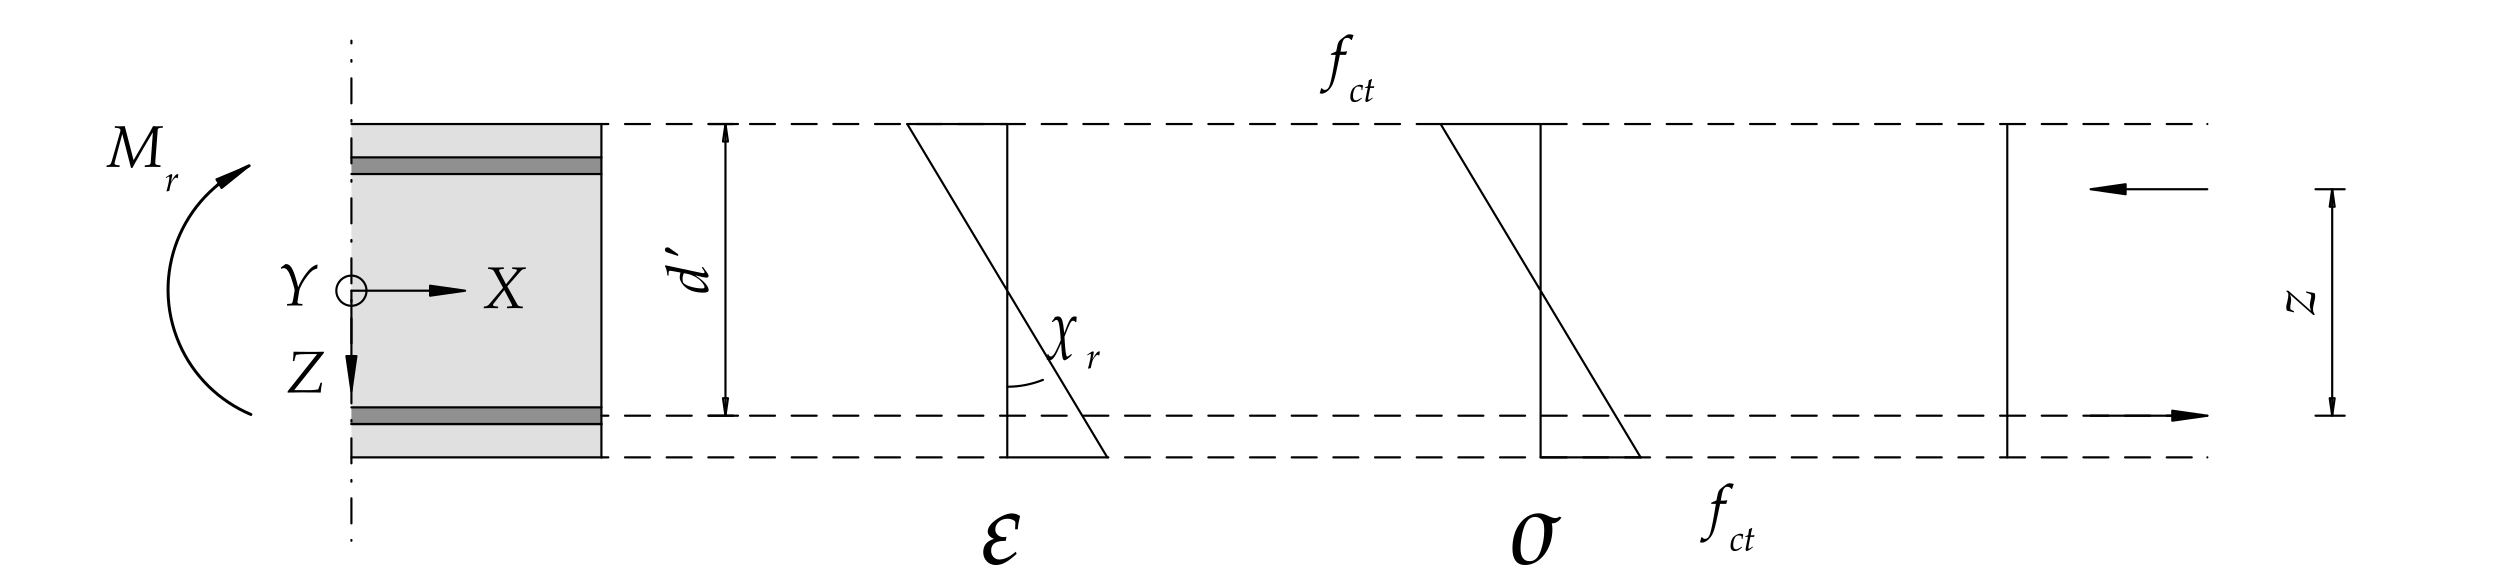
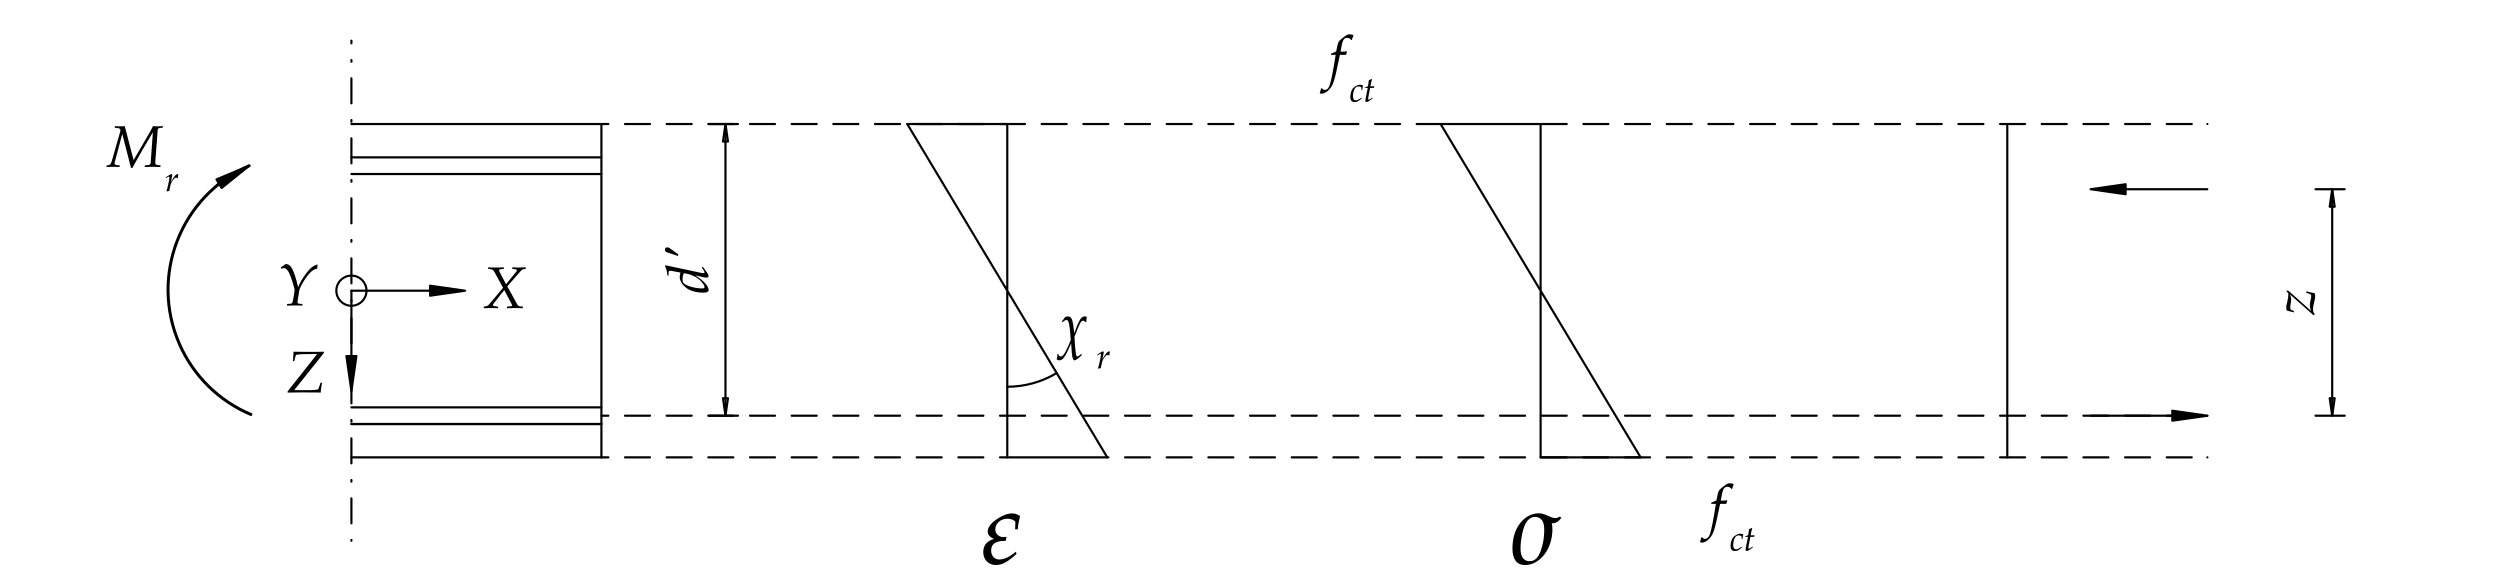
<svg xmlns="http://www.w3.org/2000/svg" version="1.1" id="svg1" width="566.929" height="132.283" viewBox="0 0 566.929 132.283">
  <defs id="defs1">
+     <clipPath clipPathUnits="userSpaceOnUse" id="clipPath17">
+       <path d="M -0.004,-9.9e-4 V 99.214 H 425.201 V -9.9e-4 H -0.004" transform="matrix(1,0,0,-1,-18.29667,70.83881)" clip-rule="evenodd" id="path17" />
+     </clipPath>
+     <clipPath clipPathUnits="userSpaceOnUse" id="clipPath18">
+       <path d="M -0.004,-9.9e-4 V 99.214 H 425.201 V -9.9e-4 H -0.004" transform="matrix(1,0,0,-1,-28.03197,66.70495)" clip-rule="evenodd" id="path18" />
+     </clipPath>
    <clipPath clipPathUnits="userSpaceOnUse" id="clipPath19">
-       <path d="M -0.004,-9.9e-4 V 99.214 H 425.201 V -9.9e-4 H -0.004" transform="matrix(1,0,0,-1,-18.29667,70.83881)" clip-rule="evenodd" id="path19" />
+       <path d="M -0.004,-9.9e-4 V 99.214 H 425.201 V -9.9e-4 H -0.004" transform="matrix(1,0,0,-1,-226.0745,86.04718)" clip-rule="evenodd" id="path19" />
    </clipPath>
    <clipPath clipPathUnits="userSpaceOnUse" id="clipPath20">
-       <path d="M -0.004,-9.9e-4 V 99.214 H 425.201 V -9.9e-4 H -0.004" transform="matrix(1,0,0,-1,-28.03197,66.70495)" clip-rule="evenodd" id="path20" />
+       <path d="M -0.004,-9.9e-4 V 99.214 H 425.201 V -9.9e-4 H -0.004" transform="matrix(1,0,0,-1,-229.5022,81.91332)" clip-rule="evenodd" id="path20" />
    </clipPath>
    <clipPath clipPathUnits="userSpaceOnUse" id="clipPath21">
-       <path d="M -0.004,-9.9e-4 V 99.214 H 425.201 V -9.9e-4 H -0.004" transform="matrix(1,0,0,-1,-178.8256,40.69378)" clip-rule="evenodd" id="path21" />
+       <path d="M -0.004,-9.9e-4 V 99.214 H 425.201 V -9.9e-4 H -0.004" transform="matrix(1,0,0,-1,-166.8523,3.424063)" clip-rule="evenodd" id="path21" />
    </clipPath>
    <clipPath clipPathUnits="userSpaceOnUse" id="clipPath22">
-       <path d="M -0.004,-9.9e-4 V 99.214 H 425.201 V -9.9e-4 H -0.004" transform="matrix(1,0,0,-1,-184.7612,36.55992)" clip-rule="evenodd" id="path22" />
+       <path d="M -0.004,-9.9e-4 V 99.214 H 425.201 V -9.9e-4 H -0.004" transform="matrix(1,0,0,-1,-256.3917,3.424063)" clip-rule="evenodd" id="path22" />
    </clipPath>
    <clipPath clipPathUnits="userSpaceOnUse" id="clipPath23">
-       <path d="M -0.004,-9.9e-4 V 99.214 H 425.201 V -9.9e-4 H -0.004" transform="matrix(1,0,0,-1,-226.0745,86.04718)" clip-rule="evenodd" id="path23" />
+       <path d="M -0.004,-9.9e-4 V 99.214 H 425.201 V -9.9e-4 H -0.004" transform="matrix(1,0,0,-1,-290.7436,9.68927)" clip-rule="evenodd" id="path23" />
    </clipPath>
    <clipPath clipPathUnits="userSpaceOnUse" id="clipPath24">
-       <path d="M -0.004,-9.9e-4 V 99.214 H 425.201 V -9.9e-4 H -0.004" transform="matrix(1,0,0,-1,-229.5022,81.91332)" clip-rule="evenodd" id="path24" />
-     </clipPath>
-     <clipPath clipPathUnits="userSpaceOnUse" id="clipPath25">
-       <path d="M -0.004,-9.9e-4 V 99.214 H 425.201 V -9.9e-4 H -0.004" transform="matrix(1,0,0,-1,-166.8523,3.424063)" clip-rule="evenodd" id="path25" />
+       <path d="M -0.004,-9.9e-4 V 99.214 H 425.201 V -9.9e-4 H -0.004" transform="matrix(1,0,0,-1,-294.1713,5.555413)" clip-rule="evenodd" id="path24" />
    </clipPath>
    <clipPath clipPathUnits="userSpaceOnUse" id="clipPath26">
-       <path d="M -0.004,-9.9e-4 V 99.214 H 425.201 V -9.9e-4 H -0.004" transform="matrix(1,0,0,-1,-256.3917,3.424063)" clip-rule="evenodd" id="path26" />
-     </clipPath>
-     <clipPath clipPathUnits="userSpaceOnUse" id="clipPath27">
-       <path d="M -0.004,-9.9e-4 V 99.214 H 425.201 V -9.9e-4 H -0.004" transform="matrix(1,0,0,-1,-290.7436,9.68927)" clip-rule="evenodd" id="path27" />
+       <path d="M -0.004,-9.9e-4 V 99.214 H 425.201 V -9.9e-4 H -0.004" transform="matrix(0,1,1,0,-45.64031,-393.6556)" clip-rule="evenodd" id="path26" />
    </clipPath>
    <clipPath clipPathUnits="userSpaceOnUse" id="clipPath28">
-       <path d="M -0.004,-9.9e-4 V 99.214 H 425.201 V -9.9e-4 H -0.004" transform="matrix(1,0,0,-1,-294.1713,5.555413)" clip-rule="evenodd" id="path28" />
+       <path d="M -0.004,-9.9e-4 V 99.214 H 425.201 V -9.9e-4 H -0.004" transform="matrix(0,1,1,0,-49.26397,-120.4173)" clip-rule="evenodd" id="path28" />
    </clipPath>
    <clipPath clipPathUnits="userSpaceOnUse" id="clipPath30">
-       <path d="M -0.004,-9.9e-4 V 99.214 H 425.201 V -9.9e-4 H -0.004" transform="matrix(0,1,1,0,-45.64031,-393.6556)" clip-rule="evenodd" id="path30" />
+       <path d="M -0.004,-9.9e-4 V 99.214 H 425.201 V -9.9e-4 H -0.004" transform="matrix(1,0,0,-1,-180.5264,40.69378)" clip-rule="evenodd" id="path30" />
+     </clipPath>
+     <clipPath clipPathUnits="userSpaceOnUse" id="clipPath31">
+       <path d="M -0.004,-9.9e-4 V 99.214 H 425.201 V -9.9e-4 H -0.004" transform="matrix(1,0,0,-1,-186.462,36.55992)" clip-rule="evenodd" id="path31" />
    </clipPath>
    <clipPath clipPathUnits="userSpaceOnUse" id="clipPath32">
-       <path d="M -0.004,-9.9e-4 V 99.214 H 425.201 V -9.9e-4 H -0.004" transform="matrix(0,1,1,0,-49.26397,-120.4173)" clip-rule="evenodd" id="path32" />
+       <path d="M -0.004,-9.9e-4 V 99.214 H 425.201 V -9.9e-4 H -0.004" transform="matrix(1,0,0,-1,-48.71762,32.4726)" clip-rule="evenodd" id="path32" />
+     </clipPath>
+     <clipPath clipPathUnits="userSpaceOnUse" id="clipPath33">
+       <path d="M -0.004,-9.9e-4 V 99.214 H 425.201 V -9.9e-4 H -0.004" transform="matrix(1,0,0,-1,-82.07581,46.8225)" clip-rule="evenodd" id="path33" />
    </clipPath>
    <clipPath clipPathUnits="userSpaceOnUse" id="clipPath34">
-       <path d="M -0.004,-9.9e-4 V 99.214 H 425.201 V -9.9e-4 H -0.004" transform="matrix(1,0,0,-1,-48.71762,32.4726)" clip-rule="evenodd" id="path34" />
-     </clipPath>
-     <clipPath clipPathUnits="userSpaceOnUse" id="clipPath35">
-       <path d="M -0.004,-9.9e-4 V 99.214 H 425.201 V -9.9e-4 H -0.004" transform="matrix(1,0,0,-1,-82.07581,46.8225)" clip-rule="evenodd" id="path35" />
-     </clipPath>
-     <clipPath clipPathUnits="userSpaceOnUse" id="clipPath36">
-       <path d="M -0.004,-9.9e-4 V 99.214 H 425.201 V -9.9e-4 H -0.004" transform="matrix(1,0,0,-1,-47.25952,47.26309)" clip-rule="evenodd" id="path36" />
+       <path d="M -0.004,-9.9e-4 V 99.214 H 425.201 V -9.9e-4 H -0.004" transform="matrix(1,0,0,-1,-47.25952,47.26309)" clip-rule="evenodd" id="path34" />
    </clipPath>
  </defs>
-   <g id="layer-MC0">
-     <path id="path1" d="m 59.768,78.117 v -5.669 h 42.52 v 5.669 z m 0,-48.189 h 42.52 V 69.613 H 59.768 Z m 0,-8.504 h 42.52 v 5.669 H 59.768 Z" style="fill:#e0e0e0;fill-opacity:1;fill-rule:nonzero;stroke:none" transform="matrix(1.333333,0,0,-1.333333,0,132.2835)" />
-     <path id="path2" d="m 59.768,72.448 v -2.835 h 42.52 v 2.835 z m 0,-42.52 v -2.835 h 42.52 v 2.835 z" style="fill:#909090;fill-opacity:1;fill-rule:nonzero;stroke:none" transform="matrix(1.333333,0,0,-1.333333,0,132.2835)" />
+   <g id="g1">
+     <path id="path1" d="M 42.371,71.017 C 30.726,65.918 25.42,52.344 30.519,40.7 m 0,0 c 2.365,-5.402 6.714,-9.69 12.149,-11.98" style="fill:none;stroke:#000000;stroke-width:0.51;stroke-linecap:round;stroke-linejoin:round;stroke-miterlimit:10;stroke-dasharray:none;stroke-opacity:1" transform="matrix(1.333333,0,0,-1.333333,0,132.2835)" />
+     <path id="path2" d="m 39.935,69.567 2.436,1.449 M 37.255,67.973 36.89,67.756 m 5.481,3.261 v 0 l -5.551,-2.313 0.87,-1.462 4.681,3.774" style="fill:none;stroke:#000000;stroke-width:0.368;stroke-linecap:round;stroke-linejoin:round;stroke-miterlimit:10;stroke-dasharray:none;stroke-opacity:1" transform="matrix(1.333333,0,0,-1.333333,0,132.2835)" />
+     <path id="path3" d="m 37.69,67.242 4.681,3.774 -5.551,-2.313 z" style="fill:#000000;fill-opacity:1;fill-rule:nonzero;stroke:none" transform="matrix(1.333333,0,0,-1.333333,0,132.2835)" />
+     <path id="path4" d="m 59.768,78.117 h 42.52 M 59.768,72.448 h 42.52 m 52.022,5.669 h 17.008 M 375.411,67.028 h -19.843 m 5.953,0 h 0.425 m -6.378,0 v 0 l 5.953,-0.85 v 1.701 l -5.953,-0.85" style="fill:none;stroke:#000000;stroke-width:0.368;stroke-linecap:round;stroke-linejoin:round;stroke-miterlimit:10;stroke-dasharray:none;stroke-opacity:1" transform="matrix(1.333333,0,0,-1.333333,0,132.2835)" />
+     <path id="path5" d="m 361.522,67.878 -5.953,-0.85 5.953,-0.85 z" style="fill:#000000;fill-opacity:1;fill-rule:nonzero;stroke:none" transform="matrix(1.333333,0,0,-1.333333,0,132.2835)" />
+     <path id="path6" d="m 102.287,78.117 h 1.177 m 2.835,0 h 4.252 m 2.835,0 h 4.252 m 2.835,0 h 4.252 m 2.835,0 h 4.252 m 2.835,0 h 4.252 m 2.835,0 h 4.252 m 2.835,0 h 4.252 m 2.835,0 h 4.252 m 2.835,0 h 4.252 m 2.835,0 h 4.252 m 2.835,0 h 4.252 m 2.835,0 h 4.252 m 2.835,0 h 4.252 m 2.835,0 h 4.252 m 2.835,0 h 4.252 m 2.835,0 h 4.252 m 2.835,0 h 4.252 m 2.835,0 h 4.252 m 2.835,0 h 4.252 m 2.835,0 h 4.252 m 2.835,0 h 4.252 m 2.835,0 h 4.252 m 2.835,0 h 4.252 m 2.835,0 h 4.252 m 2.835,0 h 4.252 m 2.835,0 h 4.252 m 2.835,0 h 4.252 m 2.835,0 h 4.252 m 2.835,0 h 4.252 m 2.835,0 h 4.252 m 2.835,0 h 4.252 m 2.835,0 h 4.252 m 2.835,0 h 4.252 m 2.835,0 h 4.252 m 2.835,0 h 4.252 m 2.835,0 h 4.252 m 2.835,0 h 4.252 m 2.835,0 h 4.252 m -270.468,0 v 0 m 273.124,0 v 0 M 59.768,69.613 h 42.52 m 142.73,8.504 h 17.008 M 59.768,21.424 h 42.52 m -42.52,5.669 h 42.52 m 0,-5.669 h 1.177 m 2.835,0 h 4.252 m 2.835,0 h 4.252 m 2.835,0 h 4.252 m 2.835,0 h 4.252" style="fill:none;stroke:#000000;stroke-width:0.368;stroke-linecap:round;stroke-linejoin:round;stroke-miterlimit:10;stroke-dasharray:none;stroke-opacity:1" transform="matrix(1.333333,0,0,-1.333333,0,132.2835)" />
+     <path id="path7" d="m 134.646,21.424 h 4.252 m 2.835,0 h 4.252 m 2.835,0 h 4.252 m 2.835,0 h 4.252 m 2.835,0 h 4.252 m 2.835,0 h 4.252 m 2.835,0 h 4.252 m 2.835,0 h 4.252 m 2.835,0 h 4.252 m 2.835,0 h 4.252 m 2.835,0 h 4.252 m 2.835,0 h 4.252 m 2.835,0 h 4.252 m 2.835,0 h 4.252 m 2.835,0 h 4.252 m 2.835,0 h 4.252 m 2.835,0 h 4.252 m 2.835,0 h 4.252 m 2.835,0 h 4.252 m 2.835,0 h 4.252 m 2.835,0 h 4.252 m 2.835,0 h 4.252 m 2.835,0 h 4.252 m 2.835,0 h 4.252 m 2.835,0 h 4.252 m 2.835,0 h 4.252 m 2.835,0 h 4.252 m 2.835,0 h 4.252 m 2.835,0 h 4.252 m 2.835,0 h 4.252 m 2.835,0 h 4.252 m 2.835,0 h 4.252 m 2.835,0 h 4.252 m 2.835,0 h 4.252 m -270.468,0 v 0 m 273.124,0 v 0 m -204.094,0 h 17.008 m -17.008,0 h 17.008 M 59.768,27.093 h 42.52 m -42.52,2.835 h 42.52 m 253.281,-1.417 h 19.843 m -5.953,0 h -0.425 m 6.378,0 v 0 l -5.953,0.85 v -1.701 l 5.953,0.85" style="fill:none;stroke:#000000;stroke-width:0.368;stroke-linecap:round;stroke-linejoin:round;stroke-miterlimit:10;stroke-dasharray:none;stroke-opacity:1" transform="matrix(1.333333,0,0,-1.333333,0,132.2835)" />
+     <path id="path8" d="m 369.459,27.66 5.953,0.85 -5.953,0.85 z" style="fill:#000000;fill-opacity:1;fill-rule:nonzero;stroke:none" transform="matrix(1.333333,0,0,-1.333333,0,132.2835)" />
+     <path id="path9" d="m 102.287,28.511 h 1.177 m 2.835,0 h 4.252 m 2.835,0 h 4.252 m 2.835,0 h 4.252 m 2.835,0 h 4.252 m 2.835,0 h 4.252 m 2.835,0 h 4.252 m 2.835,0 h 4.252 m 2.835,0 h 4.252 m 2.835,0 h 4.252 m 2.835,0 h 4.252 m 2.835,0 h 4.252 m 2.835,0 h 4.252 m 2.835,0 h 4.252 m 2.835,0 h 4.252 m 2.835,0 h 4.252 m 2.835,0 h 4.252 m 2.835,0 h 4.252 m 2.835,0 h 4.252 m 2.835,0 h 4.252 m 2.835,0 h 4.252 m 2.835,0 h 4.252 m 2.835,0 h 4.252 m 2.835,0 h 4.252 m 2.835,0 h 4.252 m 2.835,0 h 4.252 m 2.835,0 h 4.252 m 2.835,0 h 4.252 m 2.835,0 h 4.252 m 2.835,0 h 4.252 m 2.835,0 h 4.252 m 2.835,0 h 4.252 m 2.835,0 h 4.252 m 2.835,0 h 4.252 m 2.835,0 h 4.252 m 2.835,0 h 4.252 m 2.835,0 h 4.252 m 2.835,0 h 4.252 m 2.835,0 h 4.252 m -270.468,0 v 0 m 273.124,0 v 0 M 262.025,21.424 h 17.008 M 59.768,10.205 v 4.252 m 0,5.953 v 4.252 m 0,5.953 v 4.252 m 0,5.953 v 4.252 m 0,5.953 v 4.252 m 0,5.953 v 4.252 m 0,5.953 v 4.252 m 0,5.953 v 4.252" style="fill:none;stroke:#000000;stroke-width:0.368;stroke-linecap:round;stroke-linejoin:round;stroke-miterlimit:10;stroke-dasharray:none;stroke-opacity:1" transform="matrix(1.333333,0,0,-1.333333,0,132.2835)" />
+     <path id="path10" d="m 59.768,91.843 v 0.448 m 0,-85.039 v 0.119 m 0,9.921 v 0.283 m 0,9.921 v 0.283 m 0,9.921 v 0.283 m 0,9.921 v 0.283 m 0,9.921 v 0.283 m 0,9.921 v 0.283 m 0,9.921 v 0.283 m 0,9.921 v 0.283 m 0,-81.757 v 0 m 0,85.039 v 0 M 102.287,78.117 V 21.424 m 69.029,56.693 V 21.424 m 90.709,56.693 V 21.424 m 79.37,56.693 V 21.424 m -153.071,0 -34.016,56.693 m 90.709,0 34.016,-56.693" style="fill:none;stroke:#000000;stroke-width:0.368;stroke-linecap:round;stroke-linejoin:round;stroke-miterlimit:10;stroke-dasharray:none;stroke-opacity:1" transform="matrix(1.333333,0,0,-1.333333,0,132.2835)" />
+     <path id="path11" d="m 62.333,49.771 c 0,1.417 -1.149,2.565 -2.565,2.565 m 0,0 c -1.417,0 -2.565,-1.149 -2.565,-2.565 m 0,0 c 0,-1.417 1.149,-2.565 2.565,-2.565 m 0,0 c 1.417,0 2.565,1.149 2.565,2.565" style="fill:none;stroke:#000000;stroke-width:0.368;stroke-linecap:round;stroke-linejoin:round;stroke-miterlimit:10;stroke-dasharray:none;stroke-opacity:1" transform="matrix(1.333333,0,0,-1.333333,0,132.2835)" />
+     <path id="path12" d="m 171.317,33.436 c 2.96,0 5.865,0.805 8.404,2.328" style="fill:none;stroke:#000000;stroke-width:0.368;stroke-linecap:round;stroke-linejoin:round;stroke-miterlimit:10;stroke-dasharray:none;stroke-opacity:1" transform="matrix(1.333333,0,0,-1.333333,0,132.2835)" />
+     <path id="path13" d="m 59.768,49.771 h 19.333 m -5.953,0 h -0.425 m 6.378,0 v 0 l -5.953,0.85 v -1.701 l 5.953,0.85" style="fill:none;stroke:#000000;stroke-width:0.368;stroke-linecap:round;stroke-linejoin:round;stroke-miterlimit:10;stroke-dasharray:none;stroke-opacity:1" transform="matrix(1.333333,0,0,-1.333333,0,132.2835)" />
+     <path id="path14" d="m 73.148,48.92 5.953,0.85 -5.953,0.85 z" style="fill:#000000;fill-opacity:1;fill-rule:nonzero;stroke:none" transform="matrix(1.333333,0,0,-1.333333,0,132.2835)" />
+     <path id="path15" d="m 59.768,49.771 v -17.071 m 0,5.953 v 0.425 m 0,-6.378 v 0 l 0.85,5.953 h -1.701 l 0.85,-5.953" style="fill:none;stroke:#000000;stroke-width:0.368;stroke-linecap:round;stroke-linejoin:round;stroke-miterlimit:10;stroke-dasharray:none;stroke-opacity:1" transform="matrix(1.333333,0,0,-1.333333,0,132.2835)" />
+     <path id="path16" d="m 58.917,38.653 0.85,-5.953 0.85,5.953 z" style="fill:#000000;fill-opacity:1;fill-rule:nonzero;stroke:none" transform="matrix(1.333333,0,0,-1.333333,0,132.2835)" />
+     <text id="text16" xml:space="preserve" transform="matrix(1.333333,0,0,1.333333,24.39556,37.83172)" clip-path="url(#clipPath17)">
+       <tspan style="font-style:italic;font-variant:normal;font-weight:normal;font-stretch:normal;font-size:10.007px;font-family:'Palatino Linotype';writing-mode:lr-tb;fill:#000000;fill-opacity:1;fill-rule:nonzero;stroke:none" x="0" y="0" id="tspan16">M</tspan>
+     </text>
+     <text id="text17" xml:space="preserve" transform="matrix(1.333333,0,0,1.333333,37.37596,43.34353)" clip-path="url(#clipPath18)">
+       <tspan style="font-style:italic;font-variant:normal;font-weight:normal;font-stretch:normal;font-size:6.004px;font-family:'Palatino Linotype';writing-mode:lr-tb;fill:#000000;fill-opacity:1;fill-rule:nonzero;stroke:none" x="0" y="0" id="tspan17">r</tspan>
+     </text>
+     <text id="text18" xml:space="preserve" transform="matrix(1.333333,0,0,1.333333,301.4327,17.55389)" clip-path="url(#clipPath19)">
+       <tspan style="font-style:italic;font-variant:normal;font-weight:normal;font-stretch:normal;font-size:10.007px;font-family:'Palatino Linotype';writing-mode:lr-tb;fill:#000000;fill-opacity:1;fill-rule:nonzero;stroke:none" x="0" y="0" id="tspan18">f</tspan>
+     </text>
+     <text id="text19" xml:space="preserve" transform="matrix(1.333333,0,0,1.333333,306.0029,23.06571)" clip-path="url(#clipPath20)">
+       <tspan style="font-style:italic;font-variant:normal;font-weight:normal;font-stretch:normal;font-size:6.004px;font-family:'Palatino Linotype';writing-mode:lr-tb;fill:#000000;fill-opacity:1;fill-rule:nonzero;stroke:none" x="0 2.444" y="0" id="tspan19">ct</tspan>
+     </text>
+     <text id="text20" xml:space="preserve" transform="matrix(1.333333,0,0,1.333333,222.4697,127.7181)" clip-path="url(#clipPath21)">
+       <tspan style="font-style:italic;font-variant:normal;font-weight:normal;font-stretch:normal;font-size:18.013px;font-family:'Palatino Linotype';writing-mode:lr-tb;fill:#000000;fill-opacity:1;fill-rule:nonzero;stroke:none" x="0" y="0" id="tspan20">ε</tspan>
+     </text>
+     <text id="text21" xml:space="preserve" transform="matrix(1.333333,0,0,1.333333,341.8555,127.7181)" clip-path="url(#clipPath22)">
+       <tspan style="font-style:italic;font-variant:normal;font-weight:normal;font-stretch:normal;font-size:18.013px;font-family:'Palatino Linotype';writing-mode:lr-tb;fill:#000000;fill-opacity:1;fill-rule:nonzero;stroke:none" x="0" y="0" id="tspan21">σ</tspan>
+     </text>
+     <text id="text22" xml:space="preserve" transform="matrix(1.333333,0,0,1.333333,387.6581,119.3644)" clip-path="url(#clipPath23)">
+       <tspan style="font-style:italic;font-variant:normal;font-weight:normal;font-stretch:normal;font-size:10.007px;font-family:'Palatino Linotype';writing-mode:lr-tb;fill:#000000;fill-opacity:1;fill-rule:nonzero;stroke:none" x="0" y="0" id="tspan22">f</tspan>
+     </text>
+     <text id="text23" xml:space="preserve" transform="matrix(1.333333,0,0,1.333333,392.2284,124.8762)" clip-path="url(#clipPath24)">
+       <tspan style="font-style:italic;font-variant:normal;font-weight:normal;font-stretch:normal;font-size:6.004px;font-family:'Palatino Linotype';writing-mode:lr-tb;fill:#000000;fill-opacity:1;fill-rule:nonzero;stroke:none" x="0 2.444" y="0" id="tspan23">ct</tspan>
+     </text>
+     <path id="path25" d="m 396.656,28.511 -0.425,2.976 h 0.85 l -0.425,-2.976 m 0,38.517 -0.425,-2.976 h 0.85 l -0.425,2.976 m 0,-38.517 h -2.126 m 2.126,0 h 2.126 m -2.126,38.517 h -2.126 m 2.126,0 h 2.126 m -2.126,-38.517 h -2.835 m 2.835,38.517 h -2.835 m 2.835,-38.517 v 0 m 0,38.517 v 0" style="fill:none;stroke:#000000;stroke-width:0.368;stroke-linecap:round;stroke-linejoin:round;stroke-miterlimit:10;stroke-dasharray:none;stroke-opacity:1" transform="matrix(1.333333,0,0,-1.333333,0,132.2835)" />
+     <text id="text25" xml:space="preserve" transform="matrix(0,-1.333333,1.333333,0,524.8742,71.42972)" clip-path="url(#clipPath26)">
+       <tspan style="font-style:italic;font-variant:normal;font-weight:normal;font-stretch:normal;font-size:10.007px;font-family:'Palatino Linotype';writing-mode:lr-tb;fill:#000000;fill-opacity:1;fill-rule:nonzero;stroke:none" x="0" y="0" id="tspan25">z</tspan>
+     </text>
+     <path id="path27" d="m 396.656,28.511 v 38.517 m -273.268,-38.517 -0.425,2.976 h 0.85 l -0.425,-2.976 m 0,49.606 -0.425,-2.976 h 0.85 l -0.425,2.976 m 0,-49.606 h -2.126 m 2.126,0 h 2.126 m -2.126,49.606 h -2.126 m 2.126,0 h 2.126 m -2.126,-49.606 h -2.835 m 2.835,49.606 h -2.835 m 2.835,-49.606 v 0 m 0,49.606 v 0" style="fill:none;stroke:#000000;stroke-width:0.368;stroke-linecap:round;stroke-linejoin:round;stroke-miterlimit:10;stroke-dasharray:none;stroke-opacity:1" transform="matrix(1.333333,0,0,-1.333333,0,132.2835)" />
+     <text id="text27" xml:space="preserve" transform="matrix(0,-1.333333,1.333333,0,160.5564,66.59817)" clip-path="url(#clipPath28)">
+       <tspan style="font-style:italic;font-variant:normal;font-weight:normal;font-stretch:normal;font-size:10.007px;font-family:'Palatino Linotype';writing-mode:lr-tb;fill:#000000;fill-opacity:1;fill-rule:nonzero;stroke:none" x="0 5.004" y="0" id="tspan27">d'</tspan>
+     </text>
+     <path id="path29" d="m 123.387,28.511 v 49.606" style="fill:none;stroke:#000000;stroke-width:0.368;stroke-linecap:round;stroke-linejoin:round;stroke-miterlimit:10;stroke-dasharray:none;stroke-opacity:1" transform="matrix(1.333333,0,0,-1.333333,0,132.2835)" />
+     <text id="text29" xml:space="preserve" transform="matrix(1.333333,0,0,1.333333,240.7018,78.02509)" clip-path="url(#clipPath30)">
+       <tspan style="font-style:italic;font-variant:normal;font-weight:normal;font-stretch:normal;font-size:10.007px;font-family:'Palatino Linotype';writing-mode:lr-tb;fill:#000000;fill-opacity:1;fill-rule:nonzero;stroke:none" x="0" y="0" id="tspan29">χ</tspan>
+     </text>
+     <text id="text30" xml:space="preserve" transform="matrix(1.333333,0,0,1.333333,248.6161,83.53691)" clip-path="url(#clipPath31)">
+       <tspan style="font-style:italic;font-variant:normal;font-weight:normal;font-stretch:normal;font-size:6.004px;font-family:'Palatino Linotype';writing-mode:lr-tb;fill:#000000;fill-opacity:1;fill-rule:nonzero;stroke:none" x="0" y="0" id="tspan30">r</tspan>
+     </text>
+     <text id="text31" xml:space="preserve" transform="matrix(1.333333,0,0,1.333333,64.95683,88.98667)" clip-path="url(#clipPath32)">
+       <tspan style="font-style:italic;font-variant:normal;font-weight:normal;font-stretch:normal;font-size:10.007px;font-family:'Palatino Linotype';writing-mode:lr-tb;fill:#000000;fill-opacity:1;fill-rule:nonzero;stroke:none" x="0" y="0" id="tspan31">Z</tspan>
+     </text>
+     <text id="text32" xml:space="preserve" transform="matrix(1.333333,0,0,1.333333,109.4344,69.85347)" clip-path="url(#clipPath33)">
+       <tspan style="font-style:italic;font-variant:normal;font-weight:normal;font-stretch:normal;font-size:10.007px;font-family:'Palatino Linotype';writing-mode:lr-tb;fill:#000000;fill-opacity:1;fill-rule:nonzero;stroke:none" x="0" y="0" id="tspan32">X</tspan>
+     </text>
+     <text id="text33" xml:space="preserve" transform="matrix(1.333333,0,0,1.333333,63.01269,69.26601)" clip-path="url(#clipPath34)">
+       <tspan style="font-style:italic;font-variant:normal;font-weight:normal;font-stretch:normal;font-size:10.007px;font-family:'Palatino Linotype';writing-mode:lr-tb;fill:#000000;fill-opacity:1;fill-rule:nonzero;stroke:none" x="0" y="0" id="tspan33">Y</tspan>
+     </text>
  </g>
-   <path id="path3" d="M 42.371,71.017 C 30.726,65.918 25.42,52.344 30.519,40.7 m 0,0 c 2.365,-5.402 6.714,-9.69 12.149,-11.98" style="fill:none;stroke:#000000;stroke-width:0.51;stroke-linecap:round;stroke-linejoin:round;stroke-miterlimit:10;stroke-dasharray:none;stroke-opacity:1" transform="matrix(1.333333,0,0,-1.333333,0,132.2835)" />
-   <path id="path4" d="m 39.935,69.567 2.436,1.449 M 37.255,67.973 36.89,67.756 m 5.481,3.261 v 0 l -5.551,-2.313 0.87,-1.462 4.681,3.774" style="fill:none;stroke:#000000;stroke-width:0.368;stroke-linecap:round;stroke-linejoin:round;stroke-miterlimit:10;stroke-dasharray:none;stroke-opacity:1" transform="matrix(1.333333,0,0,-1.333333,0,132.2835)" />
-   <path id="path5" d="m 37.69,67.242 4.681,3.774 -5.551,-2.313 z" style="fill:#000000;fill-opacity:1;fill-rule:nonzero;stroke:none" transform="matrix(1.333333,0,0,-1.333333,0,132.2835)" />
-   <path id="path6" d="m 171.317,33.436 c 2.078,0 4.137,0.397 6.066,1.168" style="fill:none;stroke:#000000;stroke-width:0.368;stroke-linecap:round;stroke-linejoin:round;stroke-miterlimit:10;stroke-dasharray:none;stroke-opacity:1" transform="matrix(1.333333,0,0,-1.333333,0,132.2835)" />
-   <path id="path7" d="m 59.768,78.117 h 42.52 M 59.768,72.448 h 42.52 m 52.022,5.669 h 17.008 M 375.411,67.028 h -19.843 m 5.953,0 h 0.425 m -6.378,0 v 0 l 5.953,-0.85 v 1.701 l -5.953,-0.85" style="fill:none;stroke:#000000;stroke-width:0.368;stroke-linecap:round;stroke-linejoin:round;stroke-miterlimit:10;stroke-dasharray:none;stroke-opacity:1" transform="matrix(1.333333,0,0,-1.333333,0,132.2835)" />
-   <path id="path8" d="m 361.522,67.878 -5.953,-0.85 5.953,-0.85 z" style="fill:#000000;fill-opacity:1;fill-rule:nonzero;stroke:none" transform="matrix(1.333333,0,0,-1.333333,0,132.2835)" />
-   <path id="path9" d="m 102.287,78.117 h 1.177 m 2.835,0 h 4.252 m 2.835,0 h 4.252 m 2.835,0 h 4.252 m 2.835,0 h 4.252 m 2.835,0 h 4.252 m 2.835,0 h 4.252 m 2.835,0 h 4.252 m 2.835,0 h 4.252 m 2.835,0 h 4.252 m 2.835,0 h 4.252 m 2.835,0 h 4.252 m 2.835,0 h 4.252 m 2.835,0 h 4.252 m 2.835,0 h 4.252 m 2.835,0 h 4.252 m 2.835,0 h 4.252 m 2.835,0 h 4.252 m 2.835,0 h 4.252 m 2.835,0 h 4.252 m 2.835,0 h 4.252 m 2.835,0 h 4.252 m 2.835,0 h 4.252 m 2.835,0 h 4.252 m 2.835,0 h 4.252 m 2.835,0 h 4.252 m 2.835,0 h 4.252 m 2.835,0 h 4.252 m 2.835,0 h 4.252 m 2.835,0 h 4.252 m 2.835,0 h 4.252 m 2.835,0 h 4.252 m 2.835,0 h 4.252 m 2.835,0 h 4.252 m 2.835,0 h 4.252 m 2.835,0 h 4.252 m 2.835,0 h 4.252 m 2.835,0 h 4.252 m 2.835,0 h 4.252 m -270.468,0 v 0 m 273.124,0 v 0 M 59.768,69.613 h 42.52 m 142.73,8.504 h 17.008 M 59.768,21.424 h 42.52 m -42.52,5.669 h 42.52 m 0,-5.669 h 1.177 m 2.835,0 h 4.252 m 2.835,0 h 4.252 m 2.835,0 h 4.252 m 2.835,0 h 4.252" style="fill:none;stroke:#000000;stroke-width:0.368;stroke-linecap:round;stroke-linejoin:round;stroke-miterlimit:10;stroke-dasharray:none;stroke-opacity:1" transform="matrix(1.333333,0,0,-1.333333,0,132.2835)" />
-   <path id="path10" d="m 134.646,21.424 h 4.252 m 2.835,0 h 4.252 m 2.835,0 h 4.252 m 2.835,0 h 4.252 m 2.835,0 h 4.252 m 2.835,0 h 4.252 m 2.835,0 h 4.252 m 2.835,0 h 4.252 m 2.835,0 h 4.252 m 2.835,0 h 4.252 m 2.835,0 h 4.252 m 2.835,0 h 4.252 m 2.835,0 h 4.252 m 2.835,0 h 4.252 m 2.835,0 h 4.252 m 2.835,0 h 4.252 m 2.835,0 h 4.252 m 2.835,0 h 4.252 m 2.835,0 h 4.252 m 2.835,0 h 4.252 m 2.835,0 h 4.252 m 2.835,0 h 4.252 m 2.835,0 h 4.252 m 2.835,0 h 4.252 m 2.835,0 h 4.252 m 2.835,0 h 4.252 m 2.835,0 h 4.252 m 2.835,0 h 4.252 m 2.835,0 h 4.252 m 2.835,0 h 4.252 m 2.835,0 h 4.252 m 2.835,0 h 4.252 m 2.835,0 h 4.252 m 2.835,0 h 4.252 m -270.468,0 v 0 m 273.124,0 v 0 m -204.094,0 h 17.008 m -17.008,0 h 17.008 M 59.768,27.093 h 42.52 m -42.52,2.835 h 42.52 m 253.281,-1.417 h 19.843 m -5.953,0 h -0.425 m 6.378,0 v 0 l -5.953,0.85 v -1.701 l 5.953,0.85" style="fill:none;stroke:#000000;stroke-width:0.368;stroke-linecap:round;stroke-linejoin:round;stroke-miterlimit:10;stroke-dasharray:none;stroke-opacity:1" transform="matrix(1.333333,0,0,-1.333333,0,132.2835)" />
-   <path id="path11" d="m 369.459,27.66 5.953,0.85 -5.953,0.85 z" style="fill:#000000;fill-opacity:1;fill-rule:nonzero;stroke:none" transform="matrix(1.333333,0,0,-1.333333,0,132.2835)" />
-   <path id="path12" d="m 102.287,28.511 h 1.177 m 2.835,0 h 4.252 m 2.835,0 h 4.252 m 2.835,0 h 4.252 m 2.835,0 h 4.252 m 2.835,0 h 4.252 m 2.835,0 h 4.252 m 2.835,0 h 4.252 m 2.835,0 h 4.252 m 2.835,0 h 4.252 m 2.835,0 h 4.252 m 2.835,0 h 4.252 m 2.835,0 h 4.252 m 2.835,0 h 4.252 m 2.835,0 h 4.252 m 2.835,0 h 4.252 m 2.835,0 h 4.252 m 2.835,0 h 4.252 m 2.835,0 h 4.252 m 2.835,0 h 4.252 m 2.835,0 h 4.252 m 2.835,0 h 4.252 m 2.835,0 h 4.252 m 2.835,0 h 4.252 m 2.835,0 h 4.252 m 2.835,0 h 4.252 m 2.835,0 h 4.252 m 2.835,0 h 4.252 m 2.835,0 h 4.252 m 2.835,0 h 4.252 m 2.835,0 h 4.252 m 2.835,0 h 4.252 m 2.835,0 h 4.252 m 2.835,0 h 4.252 m 2.835,0 h 4.252 m 2.835,0 h 4.252 m 2.835,0 h 4.252 m 2.835,0 h 4.252 m 2.835,0 h 4.252 m -270.468,0 v 0 m 273.124,0 v 0 M 262.025,21.424 h 17.008 M 59.768,10.205 v 4.252 m 0,5.953 v 4.252 m 0,5.953 v 4.252 m 0,5.953 v 4.252 m 0,5.953 v 4.252 m 0,5.953 v 4.252 m 0,5.953 v 4.252 m 0,5.953 v 4.252" style="fill:none;stroke:#000000;stroke-width:0.368;stroke-linecap:round;stroke-linejoin:round;stroke-miterlimit:10;stroke-dasharray:none;stroke-opacity:1" transform="matrix(1.333333,0,0,-1.333333,0,132.2835)" />
-   <path id="path13" d="m 59.768,91.843 v 0.448 m 0,-85.039 v 0.119 m 0,9.921 v 0.283 m 0,9.921 v 0.283 m 0,9.921 v 0.283 m 0,9.921 v 0.283 m 0,9.921 v 0.283 m 0,9.921 v 0.283 m 0,9.921 v 0.283 m 0,9.921 v 0.283 m 0,-81.757 v 0 m 0,85.039 v 0 M 102.287,78.117 V 21.424 m 69.029,56.693 V 21.424 m 90.709,56.693 V 21.424 m 79.37,56.693 V 21.424 m -153.071,0 -34.016,56.693 m 90.709,0 34.016,-56.693" style="fill:none;stroke:#000000;stroke-width:0.368;stroke-linecap:round;stroke-linejoin:round;stroke-miterlimit:10;stroke-dasharray:none;stroke-opacity:1" transform="matrix(1.333333,0,0,-1.333333,0,132.2835)" />
-   <path id="path14" d="m 62.333,49.771 c 0,1.417 -1.149,2.565 -2.565,2.565 m 0,0 c -1.417,0 -2.565,-1.149 -2.565,-2.565 m 0,0 c 0,-1.417 1.149,-2.565 2.565,-2.565 m 0,0 c 1.417,0 2.565,1.149 2.565,2.565" style="fill:none;stroke:#000000;stroke-width:0.368;stroke-linecap:round;stroke-linejoin:round;stroke-miterlimit:10;stroke-dasharray:none;stroke-opacity:1" transform="matrix(1.333333,0,0,-1.333333,0,132.2835)" />
-   <path id="path15" d="m 59.768,49.771 h 19.333 m -5.953,0 h -0.425 m 6.378,0 v 0 l -5.953,0.85 v -1.701 l 5.953,0.85" style="fill:none;stroke:#000000;stroke-width:0.368;stroke-linecap:round;stroke-linejoin:round;stroke-miterlimit:10;stroke-dasharray:none;stroke-opacity:1" transform="matrix(1.333333,0,0,-1.333333,0,132.2835)" />
-   <path id="path16" d="m 73.148,48.92 5.953,0.85 -5.953,0.85 z" style="fill:#000000;fill-opacity:1;fill-rule:nonzero;stroke:none" transform="matrix(1.333333,0,0,-1.333333,0,132.2835)" />
-   <path id="path17" d="m 59.768,49.771 v -17.071 m 0,5.953 v 0.425 m 0,-6.378 v 0 l 0.85,5.953 h -1.701 l 0.85,-5.953" style="fill:none;stroke:#000000;stroke-width:0.368;stroke-linecap:round;stroke-linejoin:round;stroke-miterlimit:10;stroke-dasharray:none;stroke-opacity:1" transform="matrix(1.333333,0,0,-1.333333,0,132.2835)" />
-   <path id="path18" d="m 58.917,38.653 0.85,-5.953 0.85,5.953 z" style="fill:#000000;fill-opacity:1;fill-rule:nonzero;stroke:none" transform="matrix(1.333333,0,0,-1.333333,0,132.2835)" />
-   <text id="text18" xml:space="preserve" transform="matrix(1.333333,0,0,1.333333,24.39556,37.83172)" clip-path="url(#clipPath19)">
-     <tspan style="font-style:italic;font-variant:normal;font-weight:normal;font-stretch:normal;font-size:10.007px;font-family:'Palatino Linotype';writing-mode:lr-tb;fill:#000000;fill-opacity:1;fill-rule:nonzero;stroke:none" x="0" y="0" id="tspan18">M</tspan>
-   </text>
-   <text id="text19" xml:space="preserve" transform="matrix(1.333333,0,0,1.333333,37.37596,43.34353)" clip-path="url(#clipPath20)">
-     <tspan style="font-style:italic;font-variant:normal;font-weight:normal;font-stretch:normal;font-size:6.004px;font-family:'Palatino Linotype';writing-mode:lr-tb;fill:#000000;fill-opacity:1;fill-rule:nonzero;stroke:none" x="0" y="0" id="tspan19">r</tspan>
-   </text>
-   <text id="text20" xml:space="preserve" transform="matrix(1.333333,0,0,1.333333,238.4341,78.02509)" clip-path="url(#clipPath21)">
-     <tspan style="font-style:italic;font-variant:normal;font-weight:normal;font-stretch:normal;font-size:10.007px;font-family:'Palatino Linotype';writing-mode:lr-tb;fill:#000000;fill-opacity:1;fill-rule:nonzero;stroke:none" x="0" y="0" id="tspan20">χ</tspan>
-   </text>
-   <text id="text21" xml:space="preserve" transform="matrix(1.333333,0,0,1.333333,246.3483,83.53691)" clip-path="url(#clipPath22)">
-     <tspan style="font-style:italic;font-variant:normal;font-weight:normal;font-stretch:normal;font-size:6.004px;font-family:'Palatino Linotype';writing-mode:lr-tb;fill:#000000;fill-opacity:1;fill-rule:nonzero;stroke:none" x="0" y="0" id="tspan21">r</tspan>
-   </text>
-   <text id="text22" xml:space="preserve" transform="matrix(1.333333,0,0,1.333333,301.4327,17.55389)" clip-path="url(#clipPath23)">
-     <tspan style="font-style:italic;font-variant:normal;font-weight:normal;font-stretch:normal;font-size:10.007px;font-family:'Palatino Linotype';writing-mode:lr-tb;fill:#000000;fill-opacity:1;fill-rule:nonzero;stroke:none" x="0" y="0" id="tspan22">f</tspan>
-   </text>
-   <text id="text23" xml:space="preserve" transform="matrix(1.333333,0,0,1.333333,306.0029,23.06571)" clip-path="url(#clipPath24)">
-     <tspan style="font-style:italic;font-variant:normal;font-weight:normal;font-stretch:normal;font-size:6.004px;font-family:'Palatino Linotype';writing-mode:lr-tb;fill:#000000;fill-opacity:1;fill-rule:nonzero;stroke:none" x="0 2.444" y="0" id="tspan23">ct</tspan>
-   </text>
-   <text id="text24" xml:space="preserve" transform="matrix(1.333333,0,0,1.333333,222.4697,127.7181)" clip-path="url(#clipPath25)">
-     <tspan style="font-style:italic;font-variant:normal;font-weight:normal;font-stretch:normal;font-size:18.013px;font-family:'Palatino Linotype';writing-mode:lr-tb;fill:#000000;fill-opacity:1;fill-rule:nonzero;stroke:none" x="0" y="0" id="tspan24">ε</tspan>
-   </text>
-   <text id="text25" xml:space="preserve" transform="matrix(1.333333,0,0,1.333333,341.8555,127.7181)" clip-path="url(#clipPath26)">
-     <tspan style="font-style:italic;font-variant:normal;font-weight:normal;font-stretch:normal;font-size:18.013px;font-family:'Palatino Linotype';writing-mode:lr-tb;fill:#000000;fill-opacity:1;fill-rule:nonzero;stroke:none" x="0" y="0" id="tspan25">σ</tspan>
-   </text>
-   <text id="text26" xml:space="preserve" transform="matrix(1.333333,0,0,1.333333,387.6581,119.3644)" clip-path="url(#clipPath27)">
-     <tspan style="font-style:italic;font-variant:normal;font-weight:normal;font-stretch:normal;font-size:10.007px;font-family:'Palatino Linotype';writing-mode:lr-tb;fill:#000000;fill-opacity:1;fill-rule:nonzero;stroke:none" x="0" y="0" id="tspan26">f</tspan>
-   </text>
-   <text id="text27" xml:space="preserve" transform="matrix(1.333333,0,0,1.333333,392.2284,124.8762)" clip-path="url(#clipPath28)">
-     <tspan style="font-style:italic;font-variant:normal;font-weight:normal;font-stretch:normal;font-size:6.004px;font-family:'Palatino Linotype';writing-mode:lr-tb;fill:#000000;fill-opacity:1;fill-rule:nonzero;stroke:none" x="0 2.444" y="0" id="tspan27">ct</tspan>
-   </text>
-   <path id="path29" d="m 396.656,28.511 -0.425,2.976 h 0.85 l -0.425,-2.976 m 0,38.517 -0.425,-2.976 h 0.85 l -0.425,2.976 m 0,-38.517 h -2.126 m 2.126,0 h 2.126 m -2.126,38.517 h -2.126 m 2.126,0 h 2.126 m -2.126,-38.517 h -2.835 m 2.835,38.517 h -2.835 m 2.835,-38.517 v 0 m 0,38.517 v 0" style="fill:none;stroke:#000000;stroke-width:0.368;stroke-linecap:round;stroke-linejoin:round;stroke-miterlimit:10;stroke-dasharray:none;stroke-opacity:1" transform="matrix(1.333333,0,0,-1.333333,0,132.2835)" />
-   <text id="text29" xml:space="preserve" transform="matrix(0,-1.333333,1.333333,0,524.8742,71.42972)" clip-path="url(#clipPath30)">
-     <tspan style="font-style:italic;font-variant:normal;font-weight:normal;font-stretch:normal;font-size:10.007px;font-family:'Palatino Linotype';writing-mode:lr-tb;fill:#000000;fill-opacity:1;fill-rule:nonzero;stroke:none" x="0" y="0" id="tspan29">z</tspan>
-   </text>
-   <path id="path31" d="m 396.656,28.511 v 38.517 m -273.268,-38.517 -0.425,2.976 h 0.85 l -0.425,-2.976 m 0,49.606 -0.425,-2.976 h 0.85 l -0.425,2.976 m 0,-49.606 h -2.126 m 2.126,0 h 2.126 m -2.126,49.606 h -2.126 m 2.126,0 h 2.126 m -2.126,-49.606 h -2.835 m 2.835,49.606 h -2.835 m 2.835,-49.606 v 0 m 0,49.606 v 0" style="fill:none;stroke:#000000;stroke-width:0.368;stroke-linecap:round;stroke-linejoin:round;stroke-miterlimit:10;stroke-dasharray:none;stroke-opacity:1" transform="matrix(1.333333,0,0,-1.333333,0,132.2835)" />
-   <text id="text31" xml:space="preserve" transform="matrix(0,-1.333333,1.333333,0,160.5564,66.59817)" clip-path="url(#clipPath32)">
-     <tspan style="font-style:italic;font-variant:normal;font-weight:normal;font-stretch:normal;font-size:10.007px;font-family:'Palatino Linotype';writing-mode:lr-tb;fill:#000000;fill-opacity:1;fill-rule:nonzero;stroke:none" x="0 5.004" y="0" id="tspan31">d'</tspan>
-   </text>
-   <path id="path33" d="m 123.387,28.511 v 49.606" style="fill:none;stroke:#000000;stroke-width:0.368;stroke-linecap:round;stroke-linejoin:round;stroke-miterlimit:10;stroke-dasharray:none;stroke-opacity:1" transform="matrix(1.333333,0,0,-1.333333,0,132.2835)" />
-   <text id="text33" xml:space="preserve" transform="matrix(1.333333,0,0,1.333333,64.95683,88.98667)" clip-path="url(#clipPath34)">
-     <tspan style="font-style:italic;font-variant:normal;font-weight:normal;font-stretch:normal;font-size:10.007px;font-family:'Palatino Linotype';writing-mode:lr-tb;fill:#000000;fill-opacity:1;fill-rule:nonzero;stroke:none" x="0" y="0" id="tspan33">Z</tspan>
-   </text>
-   <text id="text34" xml:space="preserve" transform="matrix(1.333333,0,0,1.333333,109.4344,69.85347)" clip-path="url(#clipPath35)">
-     <tspan style="font-style:italic;font-variant:normal;font-weight:normal;font-stretch:normal;font-size:10.007px;font-family:'Palatino Linotype';writing-mode:lr-tb;fill:#000000;fill-opacity:1;fill-rule:nonzero;stroke:none" x="0" y="0" id="tspan34">X</tspan>
-   </text>
-   <text id="text35" xml:space="preserve" transform="matrix(1.333333,0,0,1.333333,63.01269,69.26601)" clip-path="url(#clipPath36)">
-     <tspan style="font-style:italic;font-variant:normal;font-weight:normal;font-stretch:normal;font-size:10.007px;font-family:'Palatino Linotype';writing-mode:lr-tb;fill:#000000;fill-opacity:1;fill-rule:nonzero;stroke:none" x="0" y="0" id="tspan35">Y</tspan>
-   </text>
</svg>
